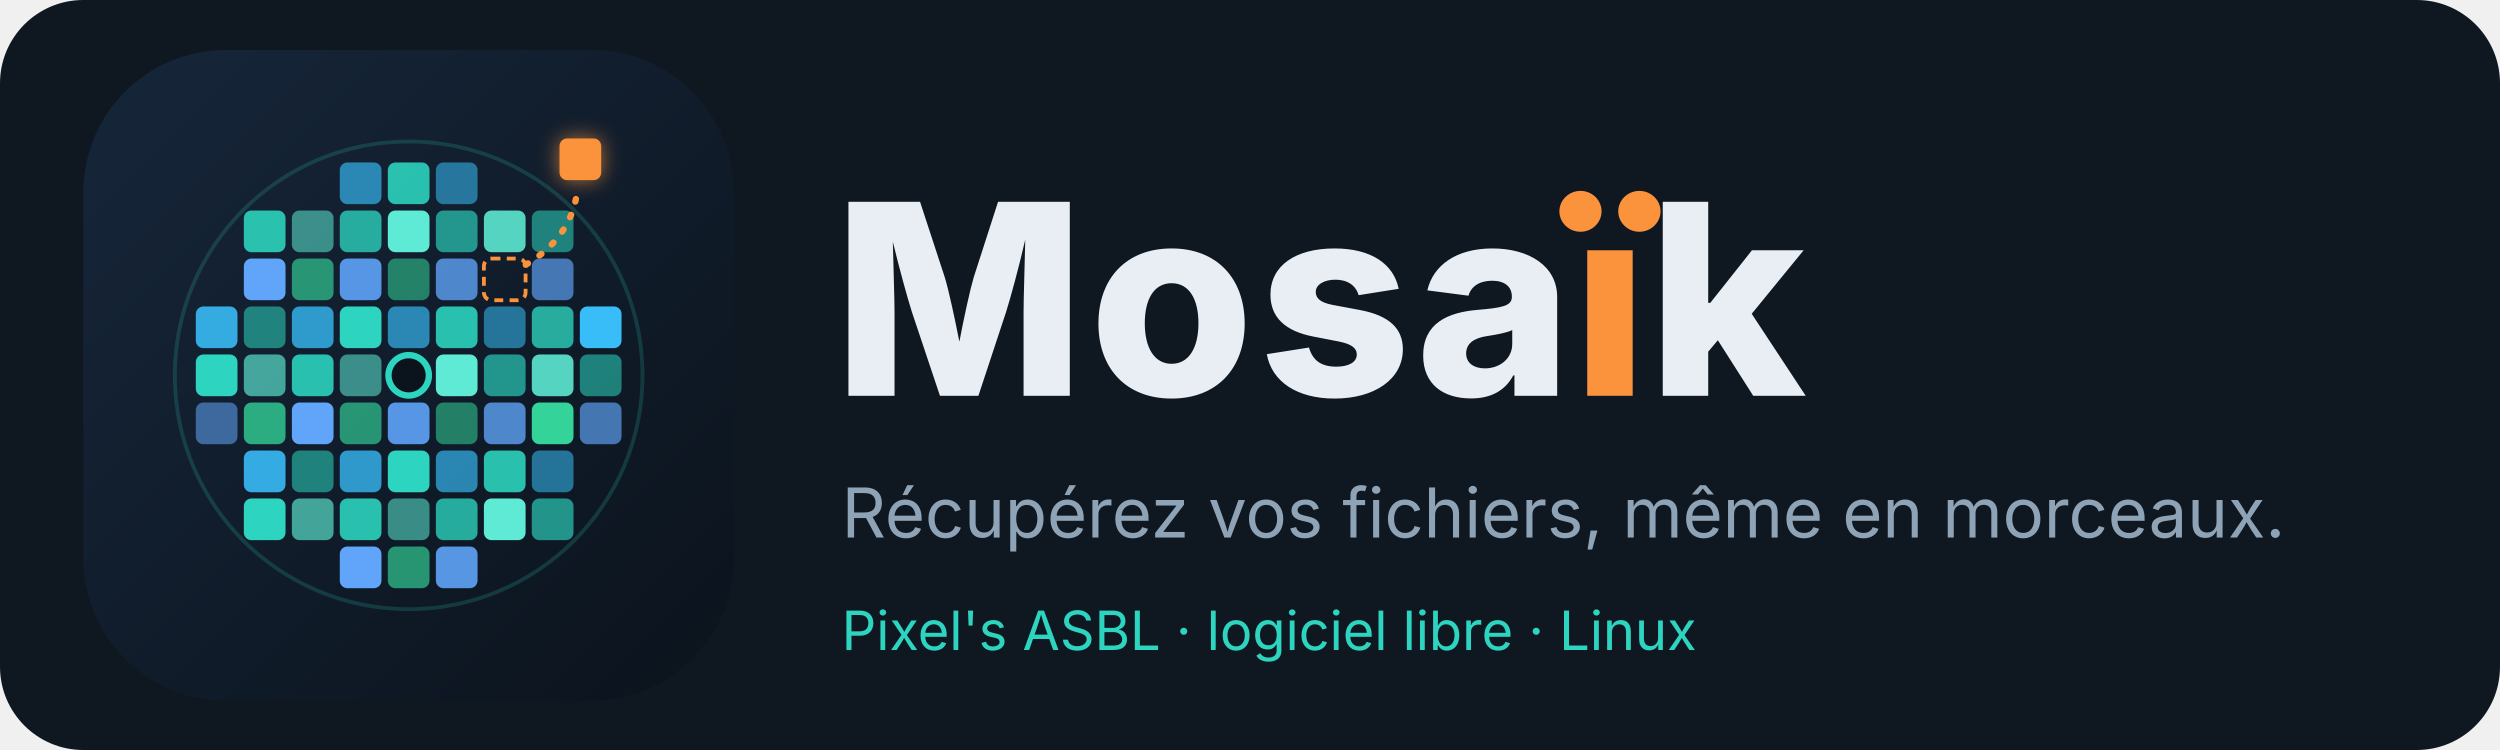
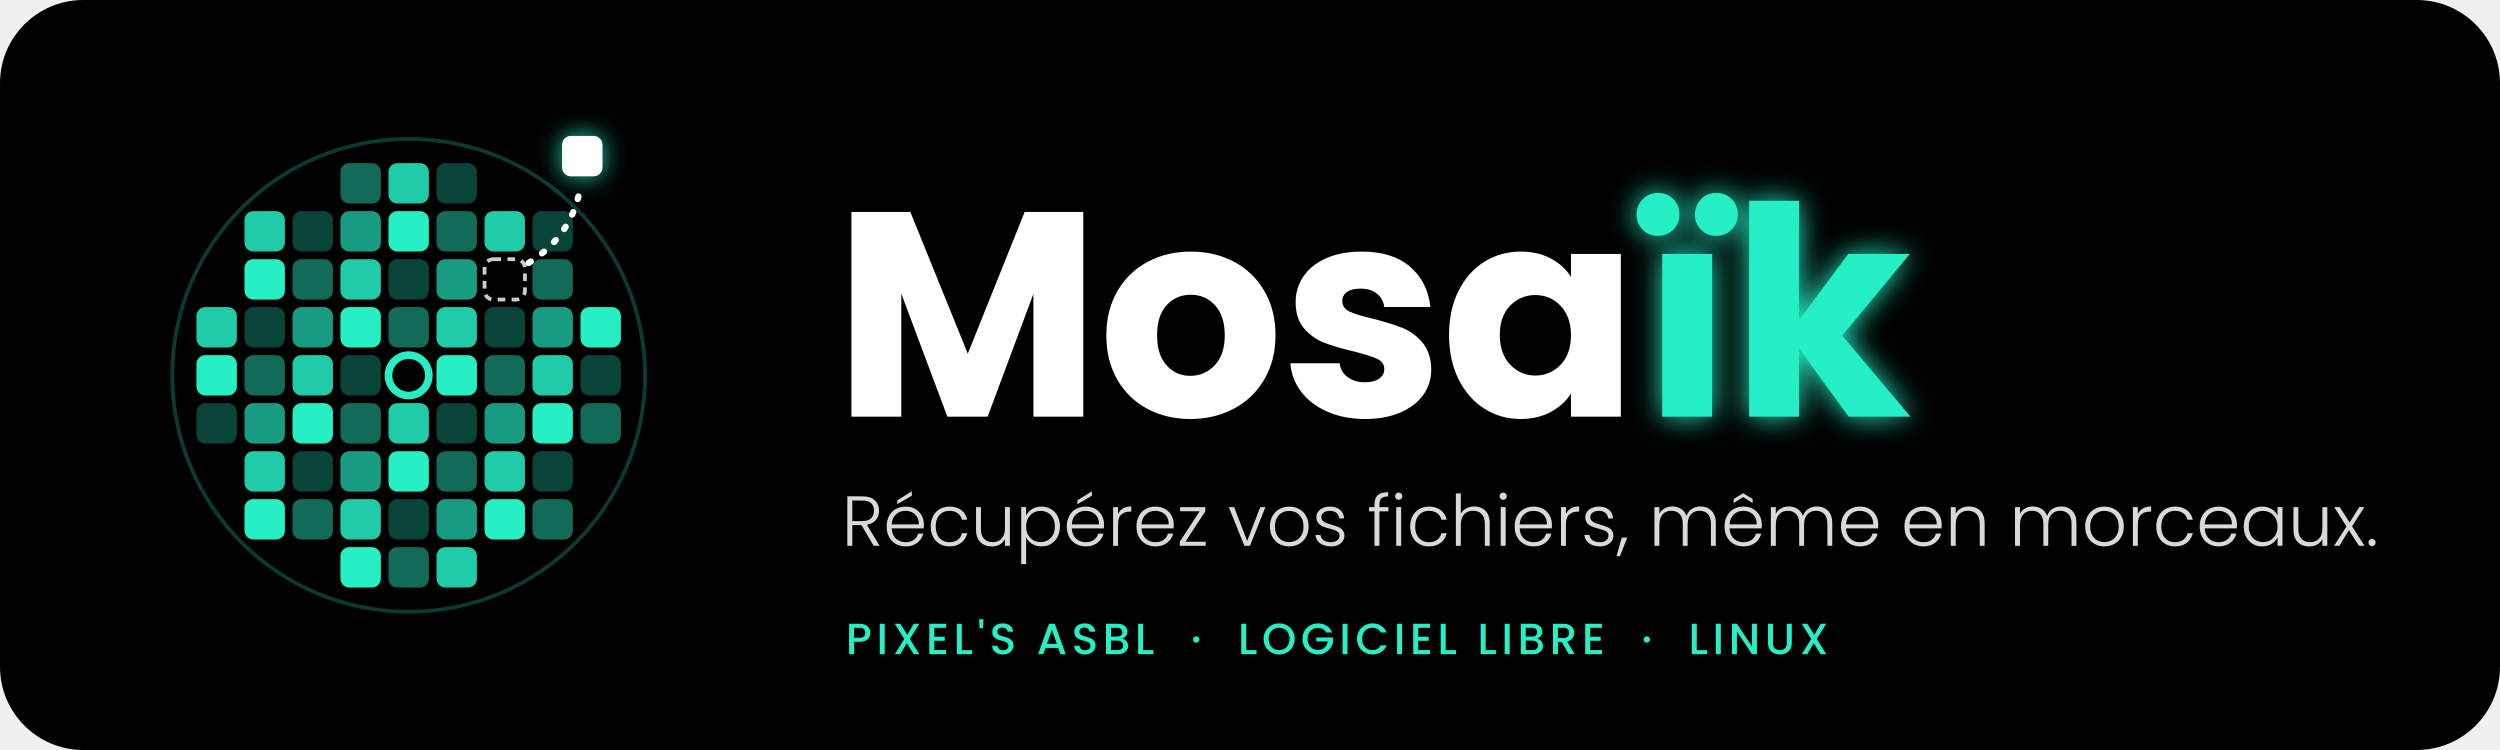
<svg xmlns="http://www.w3.org/2000/svg" viewBox="0 0 1200 360" width="1200" height="360">
-   <rect width="1200" height="360" rx="40" fill="#0f1720" />
+   <defs>
+     <filter id="glow" x="-60%" y="-60%" width="220%" height="220%">
+       <feGaussianBlur stdDeviation="9" />
+     </filter>
+     <filter id="neon" x="-20%" y="-40%" width="140%" height="180%">
+       <feGaussianBlur stdDeviation="7" result="b" />
+       <feMerge>
+         <feMergeNode in="b" />
+         <feMergeNode in="SourceGraphic" />
+       </feMerge>
+     </filter>
+   </defs>
+   <rect width="1200" height="360" rx="40" fill="#000000" />
  <g transform="translate(40,24) scale(0.61)">
-     <defs>
-       <linearGradient id="bg" x1="0" y1="0" x2="1" y2="1">
-         <stop offset="0" stop-color="#16263a" />
-         <stop offset="1" stop-color="#0b131c" />
-       </linearGradient>
-       <filter id="glow" x="-50%" y="-50%" width="200%" height="200%">
-         <feGaussianBlur stdDeviation="8" />
-       </filter>
-     </defs>
-     <rect width="512" height="512" rx="112" fill="url(#bg)" />
-     <circle cx="256" cy="256" r="184" fill="none" stroke="#2dd4bf" stroke-opacity=".18" stroke-width="3" />
-     <rect x="88.5" y="201.8" width="32.8" height="32.8" rx="6" fill="#38bdf8" fill-opacity="0.89" />
-     <rect x="88.5" y="239.6" width="32.8" height="32.8" rx="6" fill="#2dd4bf" fill-opacity="1.00" />
-     <rect x="88.5" y="277.4" width="32.8" height="32.8" rx="6" fill="#60a5fa" fill-opacity="0.55" />
-     <rect x="126.3" y="126.3" width="32.8" height="32.8" rx="6" fill="#2dd4bf" fill-opacity="0.89" />
-     <rect x="126.3" y="164.1" width="32.8" height="32.8" rx="6" fill="#60a5fa" fill-opacity="1.00" />
-     <rect x="126.3" y="201.8" width="32.8" height="32.8" rx="6" fill="#2dd4bf" fill-opacity="0.55" />
-     <rect x="126.3" y="239.6" width="32.8" height="32.8" rx="6" fill="#5eead4" fill-opacity="0.66" />
-     <rect x="126.3" y="277.4" width="32.8" height="32.8" rx="6" fill="#34d399" fill-opacity="0.78" />
-     <rect x="126.3" y="315.2" width="32.8" height="32.8" rx="6" fill="#38bdf8" fill-opacity="0.89" />
-     <rect x="126.3" y="352.9" width="32.8" height="32.8" rx="6" fill="#2dd4bf" fill-opacity="1.00" />
-     <rect x="164.1" y="126.3" width="32.8" height="32.8" rx="6" fill="#5eead4" fill-opacity="0.55" />
-     <rect x="164.1" y="164.1" width="32.8" height="32.8" rx="6" fill="#34d399" fill-opacity="0.66" />
-     <rect x="164.1" y="201.8" width="32.8" height="32.8" rx="6" fill="#38bdf8" fill-opacity="0.78" />
-     <rect x="164.1" y="239.6" width="32.8" height="32.8" rx="6" fill="#2dd4bf" fill-opacity="0.89" />
-     <rect x="164.1" y="277.4" width="32.8" height="32.8" rx="6" fill="#60a5fa" fill-opacity="1.00" />
-     <rect x="164.1" y="315.2" width="32.8" height="32.8" rx="6" fill="#2dd4bf" fill-opacity="0.55" />
-     <rect x="164.1" y="352.9" width="32.8" height="32.8" rx="6" fill="#5eead4" fill-opacity="0.66" />
-     <rect x="201.8" y="88.5" width="32.8" height="32.8" rx="6" fill="#38bdf8" fill-opacity="0.66" />
-     <rect x="201.8" y="126.3" width="32.8" height="32.8" rx="6" fill="#2dd4bf" fill-opacity="0.78" />
-     <rect x="201.8" y="164.1" width="32.8" height="32.8" rx="6" fill="#60a5fa" fill-opacity="0.89" />
-     <rect x="201.8" y="201.8" width="32.8" height="32.8" rx="6" fill="#2dd4bf" fill-opacity="1.00" />
-     <rect x="201.8" y="239.6" width="32.8" height="32.8" rx="6" fill="#5eead4" fill-opacity="0.55" />
-     <rect x="201.8" y="277.4" width="32.8" height="32.8" rx="6" fill="#34d399" fill-opacity="0.66" />
-     <rect x="201.8" y="315.2" width="32.8" height="32.8" rx="6" fill="#38bdf8" fill-opacity="0.78" />
-     <rect x="201.8" y="352.9" width="32.8" height="32.8" rx="6" fill="#2dd4bf" fill-opacity="0.89" />
-     <rect x="201.8" y="390.7" width="32.8" height="32.8" rx="6" fill="#60a5fa" fill-opacity="1.00" />
-     <rect x="239.6" y="88.5" width="32.8" height="32.8" rx="6" fill="#2dd4bf" fill-opacity="0.89" />
-     <rect x="239.6" y="126.3" width="32.8" height="32.8" rx="6" fill="#5eead4" fill-opacity="1.00" />
-     <rect x="239.6" y="164.1" width="32.8" height="32.8" rx="6" fill="#34d399" fill-opacity="0.55" />
-     <rect x="239.6" y="201.8" width="32.8" height="32.8" rx="6" fill="#38bdf8" fill-opacity="0.66" />
-     <rect x="239.6" y="277.4" width="32.8" height="32.8" rx="6" fill="#60a5fa" fill-opacity="0.89" />
-     <rect x="239.6" y="315.2" width="32.8" height="32.8" rx="6" fill="#2dd4bf" fill-opacity="1.00" />
-     <rect x="239.6" y="352.9" width="32.8" height="32.8" rx="6" fill="#5eead4" fill-opacity="0.55" />
-     <rect x="239.6" y="390.7" width="32.8" height="32.8" rx="6" fill="#34d399" fill-opacity="0.66" />
-     <rect x="277.4" y="88.5" width="32.8" height="32.8" rx="6" fill="#38bdf8" fill-opacity="0.55" />
-     <rect x="277.4" y="126.3" width="32.8" height="32.8" rx="6" fill="#2dd4bf" fill-opacity="0.66" />
-     <rect x="277.4" y="164.1" width="32.8" height="32.8" rx="6" fill="#60a5fa" fill-opacity="0.78" />
-     <rect x="277.4" y="201.8" width="32.8" height="32.8" rx="6" fill="#2dd4bf" fill-opacity="0.89" />
-     <rect x="277.4" y="239.6" width="32.8" height="32.8" rx="6" fill="#5eead4" fill-opacity="1.00" />
-     <rect x="277.4" y="277.4" width="32.8" height="32.8" rx="6" fill="#34d399" fill-opacity="0.55" />
-     <rect x="277.4" y="315.2" width="32.8" height="32.8" rx="6" fill="#38bdf8" fill-opacity="0.66" />
-     <rect x="277.4" y="352.9" width="32.8" height="32.8" rx="6" fill="#2dd4bf" fill-opacity="0.78" />
-     <rect x="277.4" y="390.7" width="32.8" height="32.8" rx="6" fill="#60a5fa" fill-opacity="0.89" />
-     <rect x="315.2" y="126.3" width="32.8" height="32.8" rx="6" fill="#5eead4" fill-opacity="0.89" />
-     <rect x="315.2" y="164.1" width="32.8" height="32.8" rx="6" fill="none" stroke="#fb923c" stroke-width="3" stroke-dasharray="7 5" />
-     <rect x="315.2" y="201.8" width="32.8" height="32.8" rx="6" fill="#38bdf8" fill-opacity="0.55" />
-     <rect x="315.2" y="239.6" width="32.8" height="32.8" rx="6" fill="#2dd4bf" fill-opacity="0.66" />
-     <rect x="315.2" y="277.4" width="32.8" height="32.8" rx="6" fill="#60a5fa" fill-opacity="0.78" />
-     <rect x="315.2" y="315.2" width="32.8" height="32.8" rx="6" fill="#2dd4bf" fill-opacity="0.89" />
-     <rect x="315.2" y="352.9" width="32.8" height="32.8" rx="6" fill="#5eead4" fill-opacity="1.00" />
-     <rect x="352.9" y="126.3" width="32.8" height="32.8" rx="6" fill="#2dd4bf" fill-opacity="0.55" />
-     <rect x="352.9" y="164.1" width="32.8" height="32.8" rx="6" fill="#60a5fa" fill-opacity="0.66" />
-     <rect x="352.9" y="201.8" width="32.8" height="32.8" rx="6" fill="#2dd4bf" fill-opacity="0.78" />
-     <rect x="352.9" y="239.6" width="32.8" height="32.8" rx="6" fill="#5eead4" fill-opacity="0.89" />
-     <rect x="352.9" y="277.4" width="32.8" height="32.8" rx="6" fill="#34d399" fill-opacity="1.00" />
-     <rect x="352.9" y="315.2" width="32.8" height="32.8" rx="6" fill="#38bdf8" fill-opacity="0.55" />
-     <rect x="352.9" y="352.9" width="32.8" height="32.8" rx="6" fill="#2dd4bf" fill-opacity="0.66" />
-     <rect x="390.7" y="201.8" width="32.8" height="32.8" rx="6" fill="#38bdf8" fill-opacity="1.00" />
-     <rect x="390.7" y="239.6" width="32.8" height="32.8" rx="6" fill="#2dd4bf" fill-opacity="0.55" />
-     <rect x="390.7" y="277.4" width="32.8" height="32.8" rx="6" fill="#60a5fa" fill-opacity="0.66" />
-     <circle cx="256" cy="256" r="15.9" fill="#0b131c" stroke="#2dd4bf" stroke-width="5" />
-     <path d="M387.6 117.3 Q 380.4 151.6 343.6 171.6" fill="none" stroke="#fb923c" stroke-width="5" stroke-linecap="round" stroke-dasharray="2 11" />
-     <rect x="374.7" y="69.6" width="32.8" height="32.8" rx="6" fill="#fb923c" filter="url(#glow)" opacity=".7" />
-     <rect x="374.7" y="69.6" width="32.8" height="32.8" rx="6" fill="#fb923c" />
+     <circle cx="256" cy="256" r="186" fill="none" stroke="#26EFC5" stroke-opacity=".25" stroke-width="3" />
+     <rect x="89.0" y="202.3" width="31.8" height="31.8" rx="7" fill="#26EFC5" fill-opacity="0.85" />
+     <rect x="89.0" y="240.1" width="31.8" height="31.8" rx="7" fill="#26EFC5" fill-opacity="1.0" />
+     <rect x="89.0" y="277.9" width="31.8" height="31.8" rx="7" fill="#26EFC5" fill-opacity="0.28" />
+     <rect x="126.8" y="126.8" width="31.8" height="31.8" rx="7" fill="#26EFC5" fill-opacity="0.85" />
+     <rect x="126.8" y="164.6" width="31.8" height="31.8" rx="7" fill="#26EFC5" fill-opacity="1.0" />
+     <rect x="126.8" y="202.3" width="31.8" height="31.8" rx="7" fill="#26EFC5" fill-opacity="0.28" />
+     <rect x="126.8" y="240.1" width="31.8" height="31.8" rx="7" fill="#26EFC5" fill-opacity="0.45" />
+     <rect x="126.8" y="277.9" width="31.8" height="31.8" rx="7" fill="#26EFC5" fill-opacity="0.65" />
+     <rect x="126.8" y="315.7" width="31.8" height="31.8" rx="7" fill="#26EFC5" fill-opacity="0.85" />
+     <rect x="126.8" y="353.4" width="31.8" height="31.8" rx="7" fill="#26EFC5" fill-opacity="1.0" />
+     <rect x="164.6" y="126.8" width="31.8" height="31.8" rx="7" fill="#26EFC5" fill-opacity="0.28" />
+     <rect x="164.6" y="164.6" width="31.8" height="31.8" rx="7" fill="#26EFC5" fill-opacity="0.45" />
+     <rect x="164.6" y="202.3" width="31.8" height="31.8" rx="7" fill="#26EFC5" fill-opacity="0.65" />
+     <rect x="164.6" y="240.1" width="31.8" height="31.8" rx="7" fill="#26EFC5" fill-opacity="0.85" />
+     <rect x="164.6" y="277.9" width="31.8" height="31.8" rx="7" fill="#26EFC5" fill-opacity="1.0" />
+     <rect x="164.6" y="315.7" width="31.8" height="31.8" rx="7" fill="#26EFC5" fill-opacity="0.28" />
+     <rect x="164.6" y="353.4" width="31.8" height="31.8" rx="7" fill="#26EFC5" fill-opacity="0.45" />
+     <rect x="202.3" y="89.0" width="31.8" height="31.8" rx="7" fill="#26EFC5" fill-opacity="0.45" />
+     <rect x="202.3" y="126.8" width="31.8" height="31.8" rx="7" fill="#26EFC5" fill-opacity="0.65" />
+     <rect x="202.3" y="164.6" width="31.8" height="31.8" rx="7" fill="#26EFC5" fill-opacity="0.85" />
+     <rect x="202.3" y="202.3" width="31.8" height="31.8" rx="7" fill="#26EFC5" fill-opacity="1.0" />
+     <rect x="202.3" y="240.1" width="31.8" height="31.8" rx="7" fill="#26EFC5" fill-opacity="0.28" />
+     <rect x="202.3" y="277.9" width="31.8" height="31.8" rx="7" fill="#26EFC5" fill-opacity="0.45" />
+     <rect x="202.3" y="315.7" width="31.8" height="31.8" rx="7" fill="#26EFC5" fill-opacity="0.65" />
+     <rect x="202.3" y="353.4" width="31.8" height="31.8" rx="7" fill="#26EFC5" fill-opacity="0.85" />
+     <rect x="202.3" y="391.2" width="31.8" height="31.8" rx="7" fill="#26EFC5" fill-opacity="1.0" />
+     <rect x="240.1" y="89.0" width="31.8" height="31.8" rx="7" fill="#26EFC5" fill-opacity="0.85" />
+     <rect x="240.1" y="126.8" width="31.8" height="31.8" rx="7" fill="#26EFC5" fill-opacity="1.0" />
+     <rect x="240.1" y="164.6" width="31.8" height="31.8" rx="7" fill="#26EFC5" fill-opacity="0.28" />
+     <rect x="240.1" y="202.3" width="31.8" height="31.8" rx="7" fill="#26EFC5" fill-opacity="0.45" />
+     <rect x="240.1" y="277.9" width="31.8" height="31.8" rx="7" fill="#26EFC5" fill-opacity="0.85" />
+     <rect x="240.1" y="315.7" width="31.8" height="31.8" rx="7" fill="#26EFC5" fill-opacity="1.0" />
+     <rect x="240.1" y="353.4" width="31.8" height="31.8" rx="7" fill="#26EFC5" fill-opacity="0.28" />
+     <rect x="240.1" y="391.2" width="31.8" height="31.8" rx="7" fill="#26EFC5" fill-opacity="0.45" />
+     <rect x="277.9" y="89.0" width="31.8" height="31.8" rx="7" fill="#26EFC5" fill-opacity="0.28" />
+     <rect x="277.9" y="126.8" width="31.8" height="31.8" rx="7" fill="#26EFC5" fill-opacity="0.45" />
+     <rect x="277.9" y="164.6" width="31.8" height="31.8" rx="7" fill="#26EFC5" fill-opacity="0.65" />
+     <rect x="277.9" y="202.3" width="31.8" height="31.8" rx="7" fill="#26EFC5" fill-opacity="0.85" />
+     <rect x="277.9" y="240.1" width="31.8" height="31.8" rx="7" fill="#26EFC5" fill-opacity="1.0" />
+     <rect x="277.9" y="277.9" width="31.8" height="31.8" rx="7" fill="#26EFC5" fill-opacity="0.28" />
+     <rect x="277.9" y="315.7" width="31.8" height="31.8" rx="7" fill="#26EFC5" fill-opacity="0.45" />
+     <rect x="277.9" y="353.4" width="31.8" height="31.8" rx="7" fill="#26EFC5" fill-opacity="0.65" />
+     <rect x="277.9" y="391.2" width="31.8" height="31.8" rx="7" fill="#26EFC5" fill-opacity="0.85" />
+     <rect x="315.7" y="126.8" width="31.8" height="31.8" rx="7" fill="#26EFC5" fill-opacity="0.85" />
+     <rect x="315.7" y="164.6" width="31.8" height="31.8" rx="7" fill="none" stroke="#FFFFFF" stroke-width="3" stroke-dasharray="6 5" stroke-opacity=".8" />
+     <rect x="315.7" y="202.3" width="31.8" height="31.8" rx="7" fill="#26EFC5" fill-opacity="0.28" />
+     <rect x="315.7" y="240.1" width="31.8" height="31.8" rx="7" fill="#26EFC5" fill-opacity="0.45" />
+     <rect x="315.7" y="277.9" width="31.8" height="31.8" rx="7" fill="#26EFC5" fill-opacity="0.65" />
+     <rect x="315.7" y="315.7" width="31.8" height="31.8" rx="7" fill="#26EFC5" fill-opacity="0.85" />
+     <rect x="315.7" y="353.4" width="31.8" height="31.8" rx="7" fill="#26EFC5" fill-opacity="1.0" />
+     <rect x="353.4" y="126.8" width="31.8" height="31.8" rx="7" fill="#26EFC5" fill-opacity="0.28" />
+     <rect x="353.4" y="164.6" width="31.8" height="31.8" rx="7" fill="#26EFC5" fill-opacity="0.45" />
+     <rect x="353.4" y="202.3" width="31.8" height="31.8" rx="7" fill="#26EFC5" fill-opacity="0.65" />
+     <rect x="353.4" y="240.1" width="31.8" height="31.8" rx="7" fill="#26EFC5" fill-opacity="0.85" />
+     <rect x="353.4" y="277.9" width="31.8" height="31.8" rx="7" fill="#26EFC5" fill-opacity="1.0" />
+     <rect x="353.4" y="315.7" width="31.8" height="31.8" rx="7" fill="#26EFC5" fill-opacity="0.28" />
+     <rect x="353.4" y="353.4" width="31.8" height="31.8" rx="7" fill="#26EFC5" fill-opacity="0.45" />
+     <rect x="391.2" y="202.3" width="31.8" height="31.8" rx="7" fill="#26EFC5" fill-opacity="1.0" />
+     <rect x="391.2" y="240.1" width="31.8" height="31.8" rx="7" fill="#26EFC5" fill-opacity="0.28" />
+     <rect x="391.2" y="277.9" width="31.8" height="31.8" rx="7" fill="#26EFC5" fill-opacity="0.45" />
+     <circle cx="256" cy="256" r="15.9" fill="#000000" stroke="#26EFC5" stroke-width="6" />
+     <path d="M389.6 115.3 Q 380.4 151.6 343.6 171.6" fill="none" stroke="#FFFFFF" stroke-width="5" stroke-linecap="round" stroke-dasharray="2 11" />
+     <rect x="376.7" y="67.6" width="31.8" height="31.8" rx="7" fill="#26EFC5" filter="url(#glow)" opacity=".9" />
+     <rect x="376.7" y="67.6" width="31.8" height="31.8" rx="7" fill="#FFFFFF" />
  </g>
-   <text x="400" y="190" font-family="Inter,Ubuntu,'Noto Sans',DejaVu Sans,sans-serif" font-size="128" font-weight="800" fill="#e8eef4" letter-spacing="2">Mosa<tspan fill="#fb923c">ï</tspan>k</text>
-   <text x="404" y="258" font-family="Inter,Ubuntu,'Noto Sans',DejaVu Sans,sans-serif" font-size="33" fill="#8fa3b6">Récupérez vos fichiers, même en morceaux.</text>
-   <text x="404" y="312" font-family="Inter,Ubuntu,'Noto Sans',DejaVu Sans,sans-serif" font-size="26" fill="#2dd4bf">Pixel's ASBL · logiciel libre · Linux</text>
+   <path d="M519.98 101.72V200.0H496.04V141.06L474.06 200.0H454.74L432.62 140.92V200.0H408.68V101.72H436.96L464.54 169.76L491.84 101.72ZM531.04 160.94Q531.04 148.9 536.36 139.73Q541.68 130.56 550.92 125.66Q560.16 120.76 571.64 120.76Q583.12 120.76 592.36 125.66Q601.6 130.56 606.92 139.73Q612.24 148.9 612.24 160.94Q612.24 172.98 606.85 182.15Q601.46 191.32 592.15 196.22Q582.84 201.12 571.36 201.12Q559.88 201.12 550.71 196.22Q541.54 191.32 536.29 182.22Q531.04 173.12 531.04 160.94ZM587.88 160.94Q587.88 151.56 583.19 146.52Q578.5 141.48 571.64 141.48Q564.64 141.48 560.02 146.45Q555.4 151.42 555.4 160.94Q555.4 170.32 559.95 175.36Q564.5 180.4 571.36 180.4Q578.22 180.4 583.05 175.36Q587.88 170.32 587.88 160.94ZM619.38 174.38H643.04Q643.46 178.44 646.82 180.96Q650.18 183.48 655.08 183.48Q659.56 183.48 662.01 181.73Q664.46 179.98 664.46 177.18Q664.46 173.82 660.96 172.21Q657.46 170.6 649.62 168.64Q641.22 166.68 635.62 164.51Q630.02 162.34 625.96 157.65Q621.9 152.96 621.9 144.98Q621.9 138.26 625.61 132.73Q629.32 127.2 636.53 123.98Q643.74 120.76 653.68 120.76Q668.38 120.76 676.85 128.04Q685.32 135.32 686.58 147.36H664.46Q663.9 143.3 660.89 140.92Q657.88 138.54 652.98 138.54Q648.78 138.54 646.54 140.15Q644.3 141.76 644.3 144.56Q644.3 147.92 647.87 149.6Q651.44 151.28 659.0 152.96Q667.68 155.2 673.14 157.37Q678.6 159.54 682.73 164.37Q686.86 169.2 687.0 177.32Q687.0 184.18 683.15 189.57Q679.3 194.96 672.09 198.04Q664.88 201.12 655.36 201.12Q645.14 201.12 637.16 197.62Q629.18 194.12 624.56 188.03Q619.94 181.94 619.38 174.38ZM729.98 120.76Q738.24 120.76 744.47 124.12Q750.7 127.48 754.06 132.94V121.88H778.0V200.0H754.06V188.94Q750.56 194.4 744.33 197.76Q738.1 201.12 729.84 201.12Q720.32 201.12 712.48 196.15Q704.64 191.18 700.09 182.01Q695.54 172.84 695.54 160.8Q695.54 148.76 700.09 139.66Q704.64 130.56 712.48 125.66Q720.32 120.76 729.98 120.76ZM736.98 141.62Q729.84 141.62 724.87 146.73Q719.9 151.84 719.9 160.8Q719.9 169.76 724.87 175.01Q729.84 180.26 736.98 180.26Q744.12 180.26 749.09 175.08Q754.06 169.9 754.06 160.94Q754.06 151.98 749.09 146.8Q744.12 141.62 736.98 141.62Z" fill="#FFFFFF" />
+   <path d="M821.82 121.88V200.0H797.88V121.88ZM785.56 102.98Q785.56 98.64 788.5 95.63Q791.44 92.62 795.78 92.62Q800.26 92.62 803.2 95.56Q806.14 98.5 806.14 102.98Q806.14 107.32 803.13 110.26Q800.12 113.2 795.78 113.2Q791.44 113.2 788.5 110.26Q785.56 107.32 785.56 102.98ZM813.56 102.98Q813.56 98.64 816.5 95.63Q819.44 92.62 823.78 92.62Q828.26 92.62 831.2 95.56Q834.14 98.5 834.14 102.98Q834.14 107.32 831.13 110.26Q828.12 113.2 823.78 113.2Q819.44 113.2 816.5 110.26Q813.56 107.32 813.56 102.98ZM887.34 200.0 863.54 167.24V200.0H839.6V96.4H863.54V153.66L887.2 121.88H916.74L884.26 161.08L917.02 200.0Z" fill="#26EFC5" filter="url(#neon)" />
+   <path d="M419.368 262.0 413.486 252.072H409.1V262.0H406.72V238.234H413.86Q417.838 238.234 419.895 240.138Q421.952 242.042 421.952 245.136Q421.952 247.72 420.473 249.539Q418.994 251.358 416.104 251.902L422.224 262.0ZM409.1 250.134H413.894Q416.682 250.134 418.093 248.774Q419.504 247.414 419.504 245.136Q419.504 242.79 418.144 241.515Q416.784 240.24 413.86 240.24H409.1ZM443.406 253.636H428.004Q428.106 255.744 429.024 257.24Q429.942 258.736 431.438 259.501Q432.934 260.266 434.702 260.266Q437.014 260.266 438.595 259.144Q440.176 258.022 440.686 256.118H443.202Q442.522 258.838 440.295 260.555Q438.068 262.272 434.702 262.272Q432.084 262.272 430.01 261.099Q427.936 259.926 426.763 257.767Q425.59 255.608 425.59 252.718Q425.59 249.828 426.746 247.652Q427.902 245.476 429.976 244.32Q432.05 243.164 434.702 243.164Q437.354 243.164 439.343 244.32Q441.332 245.476 442.403 247.431Q443.474 249.386 443.474 251.766Q443.474 252.99 443.406 253.636ZM434.6 245.204Q431.948 245.204 430.078 246.904Q428.208 248.604 428.004 251.698H441.06Q441.094 249.624 440.227 248.162Q439.36 246.7 437.864 245.952Q436.368 245.204 434.6 245.204ZM437.66 237.962 430.69 242.008V240.172L437.66 235.82ZM455.748 243.164Q459.182 243.164 461.409 244.864Q463.636 246.564 464.282 249.488H461.732Q461.256 247.482 459.675 246.343Q458.094 245.204 455.748 245.204Q453.878 245.204 452.382 246.054Q450.886 246.904 450.019 248.587Q449.152 250.27 449.152 252.718Q449.152 255.166 450.019 256.866Q450.886 258.566 452.382 259.416Q453.878 260.266 455.748 260.266Q458.094 260.266 459.675 259.127Q461.256 257.988 461.732 255.948H464.282Q463.636 258.804 461.392 260.538Q459.148 262.272 455.748 262.272Q453.13 262.272 451.09 261.099Q449.05 259.926 447.894 257.767Q446.738 255.608 446.738 252.718Q446.738 249.828 447.894 247.669Q449.05 245.51 451.09 244.337Q453.13 243.164 455.748 243.164ZM484.75 243.436V262.0H482.37V258.736Q481.554 260.47 479.854 261.388Q478.154 262.306 476.046 262.306Q472.714 262.306 470.606 260.249Q468.498 258.192 468.498 254.282V243.436H470.844V254.01Q470.844 257.036 472.357 258.634Q473.87 260.232 476.488 260.232Q479.174 260.232 480.772 258.532Q482.37 256.832 482.37 253.534V243.436ZM499.914 243.164Q502.43 243.164 504.453 244.337Q506.476 245.51 507.615 247.669Q508.754 249.828 508.754 252.684Q508.754 255.54 507.615 257.716Q506.476 259.892 504.453 261.082Q502.43 262.272 499.914 262.272Q497.296 262.272 495.358 261.031Q493.42 259.79 492.536 257.92V270.772H490.19V243.436H492.536V247.516Q493.42 245.646 495.341 244.405Q497.262 243.164 499.914 243.164ZM499.438 245.238Q497.534 245.238 495.953 246.156Q494.372 247.074 493.454 248.774Q492.536 250.474 492.536 252.718Q492.536 254.962 493.454 256.662Q494.372 258.362 495.953 259.28Q497.534 260.198 499.438 260.198Q501.41 260.198 502.974 259.297Q504.538 258.396 505.439 256.679Q506.34 254.962 506.34 252.684Q506.34 250.372 505.439 248.689Q504.538 247.006 502.974 246.122Q501.41 245.238 499.438 245.238ZM529.868 253.636H514.466Q514.568 255.744 515.486 257.24Q516.404 258.736 517.9 259.501Q519.396 260.266 521.164 260.266Q523.476 260.266 525.057 259.144Q526.638 258.022 527.148 256.118H529.664Q528.984 258.838 526.757 260.555Q524.53 262.272 521.164 262.272Q518.546 262.272 516.472 261.099Q514.398 259.926 513.225 257.767Q512.052 255.608 512.052 252.718Q512.052 249.828 513.208 247.652Q514.364 245.476 516.438 244.32Q518.512 243.164 521.164 243.164Q523.816 243.164 525.805 244.32Q527.794 245.476 528.865 247.431Q529.936 249.386 529.936 251.766Q529.936 252.99 529.868 253.636ZM521.062 245.204Q518.41 245.204 516.54 246.904Q514.67 248.604 514.466 251.698H527.522Q527.556 249.624 526.689 248.162Q525.822 246.7 524.326 245.952Q522.83 245.204 521.062 245.204ZM524.122 237.962 517.152 242.008V240.172L524.122 235.82ZM543.026 243.096V245.578H542.38Q539.796 245.578 538.232 246.972Q536.668 248.366 536.668 251.63V262.0H534.288V243.436H536.668V246.734Q537.45 245.0 539.065 244.048Q540.68 243.096 543.026 243.096ZM563.324 253.636H547.922Q548.024 255.744 548.942 257.24Q549.86 258.736 551.356 259.501Q552.852 260.266 554.62 260.266Q556.932 260.266 558.513 259.144Q560.094 258.022 560.604 256.118H563.12Q562.44 258.838 560.213 260.555Q557.986 262.272 554.62 262.272Q552.002 262.272 549.928 261.099Q547.854 259.926 546.681 257.767Q545.508 255.608 545.508 252.718Q545.508 249.828 546.664 247.652Q547.82 245.476 549.894 244.32Q551.968 243.164 554.62 243.164Q557.272 243.164 559.261 244.32Q561.25 245.476 562.321 247.431Q563.392 249.386 563.392 251.766Q563.392 252.99 563.324 253.636ZM554.518 245.204Q551.866 245.204 549.996 246.904Q548.126 248.604 547.922 251.698H560.978Q561.012 249.624 560.145 248.162Q559.278 246.7 557.782 245.952Q556.286 245.204 554.518 245.204ZM569.002 260.028H578.726V262.0H566.282V260.028L575.836 245.408H566.452V243.436H578.556V245.408ZM598.65 259.688 604.906 243.436H607.422L599.976 262.0H597.29L589.844 243.436H592.394ZM609.564 252.718Q609.564 249.828 610.788 247.669Q612.012 245.51 614.12 244.337Q616.228 243.164 618.846 243.164Q621.464 243.164 623.589 244.337Q625.714 245.51 626.921 247.669Q628.128 249.828 628.128 252.718Q628.128 255.574 626.904 257.75Q625.68 259.926 623.538 261.099Q621.396 262.272 618.778 262.272Q616.16 262.272 614.069 261.099Q611.978 259.926 610.771 257.767Q609.564 255.608 609.564 252.718ZM625.68 252.718Q625.68 250.27 624.728 248.587Q623.776 246.904 622.212 246.071Q620.648 245.238 618.812 245.238Q616.976 245.238 615.412 246.071Q613.848 246.904 612.913 248.587Q611.978 250.27 611.978 252.718Q611.978 255.166 612.913 256.849Q613.848 258.532 615.395 259.365Q616.942 260.198 618.778 260.198Q620.614 260.198 622.178 259.365Q623.742 258.532 624.711 256.849Q625.68 255.166 625.68 252.718ZM631.392 256.764H633.84Q634.01 258.328 635.319 259.297Q636.628 260.266 638.838 260.266Q640.776 260.266 641.881 259.348Q642.986 258.43 642.986 257.07Q642.986 256.118 642.374 255.506Q641.762 254.894 640.827 254.537Q639.892 254.18 638.294 253.772Q636.22 253.228 634.928 252.684Q633.636 252.14 632.735 251.069Q631.834 249.998 631.834 248.196Q631.834 246.836 632.65 245.68Q633.466 244.524 634.962 243.844Q636.458 243.164 638.362 243.164Q641.354 243.164 643.19 244.677Q645.026 246.19 645.162 248.842H642.782Q642.68 247.21 641.507 246.207Q640.334 245.204 638.294 245.204Q636.492 245.204 635.37 246.054Q634.248 246.904 634.248 248.162Q634.248 249.25 634.911 249.947Q635.574 250.644 636.56 251.035Q637.546 251.426 639.212 251.902Q641.218 252.446 642.408 252.956Q643.598 253.466 644.448 254.452Q645.298 255.438 645.332 257.07Q645.332 258.566 644.516 259.739Q643.7 260.912 642.238 261.592Q640.776 262.272 638.872 262.272Q635.676 262.272 633.653 260.793Q631.63 259.314 631.392 256.764ZM666.446 245.442H662.128V262.0H659.748V245.442H657.164V243.436H659.748V242.144Q659.748 239.118 661.295 237.69Q662.842 236.262 666.31 236.262V238.302Q663.998 238.302 663.063 239.186Q662.128 240.07 662.128 242.144V243.436H666.446ZM669.642 238.166Q669.642 237.418 670.152 236.925Q670.662 236.432 671.376 236.432Q672.09 236.432 672.6 236.925Q673.11 237.418 673.11 238.166Q673.11 238.914 672.6 239.424Q672.09 239.934 671.376 239.934Q670.662 239.934 670.152 239.424Q669.642 238.914 669.642 238.166ZM672.566 243.436V262.0H670.186V243.436ZM685.894 243.164Q689.328 243.164 691.555 244.864Q693.782 246.564 694.428 249.488H691.878Q691.402 247.482 689.821 246.343Q688.24 245.204 685.894 245.204Q684.024 245.204 682.528 246.054Q681.032 246.904 680.165 248.587Q679.298 250.27 679.298 252.718Q679.298 255.166 680.165 256.866Q681.032 258.566 682.528 259.416Q684.024 260.266 685.894 260.266Q688.24 260.266 689.821 259.127Q691.402 257.988 691.878 255.948H694.428Q693.782 258.804 691.538 260.538Q689.294 262.272 685.894 262.272Q683.276 262.272 681.236 261.099Q679.196 259.926 678.04 257.767Q676.884 255.608 676.884 252.718Q676.884 249.828 678.04 247.669Q679.196 245.51 681.236 244.337Q683.276 243.164 685.894 243.164ZM715.066 251.12V262.0H712.72V251.392Q712.72 248.366 711.207 246.768Q709.694 245.17 707.076 245.17Q704.39 245.17 702.792 246.87Q701.194 248.57 701.194 251.868V262.0H698.814V236.84H701.194V246.598Q702.078 244.932 703.795 244.014Q705.512 243.096 707.654 243.096Q709.762 243.096 711.445 243.98Q713.128 244.864 714.097 246.683Q715.066 248.502 715.066 251.12ZM719.792 238.166Q719.792 237.418 720.302 236.925Q720.812 236.432 721.526 236.432Q722.24 236.432 722.75 236.925Q723.26 237.418 723.26 238.166Q723.26 238.914 722.75 239.424Q722.24 239.934 721.526 239.934Q720.812 239.934 720.302 239.424Q719.792 238.914 719.792 238.166ZM722.716 243.436V262.0H720.336V243.436ZM744.85 253.636H729.448Q729.55 255.744 730.468 257.24Q731.386 258.736 732.882 259.501Q734.378 260.266 736.146 260.266Q738.458 260.266 740.039 259.144Q741.62 258.022 742.13 256.118H744.646Q743.966 258.838 741.739 260.555Q739.512 262.272 736.146 262.272Q733.528 262.272 731.454 261.099Q729.38 259.926 728.207 257.767Q727.034 255.608 727.034 252.718Q727.034 249.828 728.19 247.652Q729.346 245.476 731.42 244.32Q733.494 243.164 736.146 243.164Q738.798 243.164 740.787 244.32Q742.776 245.476 743.847 247.431Q744.918 249.386 744.918 251.766Q744.918 252.99 744.85 253.636ZM736.044 245.204Q733.392 245.204 731.522 246.904Q729.652 248.604 729.448 251.698H742.504Q742.538 249.624 741.671 248.162Q740.804 246.7 739.308 245.952Q737.812 245.204 736.044 245.204ZM758.008 243.096V245.578H757.362Q754.778 245.578 753.214 246.972Q751.65 248.366 751.65 251.63V262.0H749.27V243.436H751.65V246.734Q752.432 245.0 754.047 244.048Q755.662 243.096 758.008 243.096ZM760.49 256.764H762.938Q763.108 258.328 764.417 259.297Q765.726 260.266 767.936 260.266Q769.874 260.266 770.979 259.348Q772.084 258.43 772.084 257.07Q772.084 256.118 771.472 255.506Q770.86 254.894 769.925 254.537Q768.99 254.18 767.392 253.772Q765.318 253.228 764.026 252.684Q762.734 252.14 761.833 251.069Q760.932 249.998 760.932 248.196Q760.932 246.836 761.748 245.68Q762.564 244.524 764.06 243.844Q765.556 243.164 767.46 243.164Q770.452 243.164 772.288 244.677Q774.124 246.19 774.26 248.842H771.88Q771.778 247.21 770.605 246.207Q769.432 245.204 767.392 245.204Q765.59 245.204 764.468 246.054Q763.346 246.904 763.346 248.162Q763.346 249.25 764.009 249.947Q764.672 250.644 765.658 251.035Q766.644 251.426 768.31 251.902Q770.316 252.446 771.506 252.956Q772.696 253.466 773.546 254.452Q774.396 255.438 774.43 257.07Q774.43 258.566 773.614 259.739Q772.798 260.912 771.336 261.592Q769.874 262.272 767.97 262.272Q764.774 262.272 762.751 260.793Q760.728 259.314 760.49 256.764ZM781.094 258.056 777.558 266.964H775.926L778.442 258.056ZM823.594 251.12V262.0H821.248V251.392Q821.248 248.366 819.786 246.768Q818.324 245.17 815.808 245.17Q813.19 245.17 811.626 246.904Q810.062 248.638 810.062 251.936V262.0H807.716V251.392Q807.716 248.366 806.254 246.768Q804.792 245.17 802.242 245.17Q799.624 245.17 798.06 246.904Q796.496 248.638 796.496 251.936V262.0H794.116V243.436H796.496V246.632Q797.38 244.898 799.012 243.997Q800.644 243.096 802.65 243.096Q805.064 243.096 806.883 244.252Q808.702 245.408 809.518 247.652Q810.266 245.442 812.085 244.269Q813.904 243.096 816.216 243.096Q819.48 243.096 821.537 245.153Q823.594 247.21 823.594 251.12ZM845.592 253.636H830.19Q830.292 255.744 831.21 257.24Q832.128 258.736 833.624 259.501Q835.12 260.266 836.888 260.266Q839.2 260.266 840.781 259.144Q842.362 258.022 842.872 256.118H845.388Q844.708 258.838 842.481 260.555Q840.254 262.272 836.888 262.272Q834.27 262.272 832.196 261.099Q830.122 259.926 828.949 257.767Q827.776 255.608 827.776 252.718Q827.776 249.828 828.932 247.652Q830.088 245.476 832.162 244.32Q834.236 243.164 836.888 243.164Q839.54 243.164 841.529 244.32Q843.518 245.476 844.589 247.431Q845.66 249.386 845.66 251.766Q845.66 252.99 845.592 253.636ZM836.786 245.204Q834.134 245.204 832.264 246.904Q830.394 248.604 830.19 251.698H843.246Q843.28 249.624 842.413 248.162Q841.546 246.7 840.05 245.952Q838.554 245.204 836.786 245.204ZM836.718 238.608 832.162 241.464V239.526L836.718 236.738L841.274 239.526V241.464ZM879.49 251.12V262.0H877.144V251.392Q877.144 248.366 875.682 246.768Q874.22 245.17 871.704 245.17Q869.086 245.17 867.522 246.904Q865.958 248.638 865.958 251.936V262.0H863.612V251.392Q863.612 248.366 862.15 246.768Q860.688 245.17 858.138 245.17Q855.52 245.17 853.956 246.904Q852.392 248.638 852.392 251.936V262.0H850.012V243.436H852.392V246.632Q853.276 244.898 854.908 243.997Q856.54 243.096 858.546 243.096Q860.96 243.096 862.779 244.252Q864.598 245.408 865.414 247.652Q866.162 245.442 867.981 244.269Q869.8 243.096 872.112 243.096Q875.376 243.096 877.433 245.153Q879.49 247.21 879.49 251.12ZM901.488 253.636H886.086Q886.188 255.744 887.106 257.24Q888.024 258.736 889.52 259.501Q891.016 260.266 892.784 260.266Q895.096 260.266 896.677 259.144Q898.258 258.022 898.768 256.118H901.284Q900.604 258.838 898.377 260.555Q896.15 262.272 892.784 262.272Q890.166 262.272 888.092 261.099Q886.018 259.926 884.845 257.767Q883.672 255.608 883.672 252.718Q883.672 249.828 884.828 247.652Q885.984 245.476 888.058 244.32Q890.132 243.164 892.784 243.164Q895.436 243.164 897.425 244.32Q899.414 245.476 900.485 247.431Q901.556 249.386 901.556 251.766Q901.556 252.99 901.488 253.636ZM892.682 245.204Q890.03 245.204 888.16 246.904Q886.29 248.604 886.086 251.698H899.142Q899.176 249.624 898.309 248.162Q897.442 246.7 895.946 245.952Q894.45 245.204 892.682 245.204ZM931.952 253.636H916.55Q916.652 255.744 917.57 257.24Q918.488 258.736 919.984 259.501Q921.48 260.266 923.248 260.266Q925.56 260.266 927.141 259.144Q928.722 258.022 929.232 256.118H931.748Q931.068 258.838 928.841 260.555Q926.614 262.272 923.248 262.272Q920.63 262.272 918.556 261.099Q916.482 259.926 915.309 257.767Q914.136 255.608 914.136 252.718Q914.136 249.828 915.292 247.652Q916.448 245.476 918.522 244.32Q920.596 243.164 923.248 243.164Q925.9 243.164 927.889 244.32Q929.878 245.476 930.949 247.431Q932.02 249.386 932.02 251.766Q932.02 252.99 931.952 253.636ZM923.146 245.204Q920.494 245.204 918.624 246.904Q916.754 248.604 916.55 251.698H929.606Q929.64 249.624 928.773 248.162Q927.906 246.7 926.41 245.952Q924.914 245.204 923.146 245.204ZM952.624 251.12V262.0H950.278V251.392Q950.278 248.366 948.765 246.768Q947.252 245.17 944.634 245.17Q941.948 245.17 940.35 246.87Q938.752 248.57 938.752 251.868V262.0H936.372V243.436H938.752V246.598Q939.636 244.898 941.302 243.997Q942.968 243.096 945.076 243.096Q948.408 243.096 950.516 245.153Q952.624 247.21 952.624 251.12ZM996.688 251.12V262.0H994.342V251.392Q994.342 248.366 992.88 246.768Q991.418 245.17 988.902 245.17Q986.284 245.17 984.72 246.904Q983.156 248.638 983.156 251.936V262.0H980.81V251.392Q980.81 248.366 979.348 246.768Q977.886 245.17 975.336 245.17Q972.718 245.17 971.154 246.904Q969.59 248.638 969.59 251.936V262.0H967.21V243.436H969.59V246.632Q970.474 244.898 972.106 243.997Q973.738 243.096 975.744 243.096Q978.158 243.096 979.977 244.252Q981.796 245.408 982.612 247.652Q983.36 245.442 985.179 244.269Q986.998 243.096 989.31 243.096Q992.574 243.096 994.631 245.153Q996.688 247.21 996.688 251.12ZM1000.87 252.718Q1000.87 249.828 1002.094 247.669Q1003.318 245.51 1005.426 244.337Q1007.534 243.164 1010.152 243.164Q1012.77 243.164 1014.895 244.337Q1017.02 245.51 1018.227 247.669Q1019.434 249.828 1019.434 252.718Q1019.434 255.574 1018.21 257.75Q1016.986 259.926 1014.844 261.099Q1012.702 262.272 1010.084 262.272Q1007.466 262.272 1005.375 261.099Q1003.284 259.926 1002.077 257.767Q1000.87 255.608 1000.87 252.718ZM1016.986 252.718Q1016.986 250.27 1016.034 248.587Q1015.082 246.904 1013.518 246.071Q1011.954 245.238 1010.118 245.238Q1008.282 245.238 1006.718 246.071Q1005.154 246.904 1004.219 248.587Q1003.284 250.27 1003.284 252.718Q1003.284 255.166 1004.219 256.849Q1005.154 258.532 1006.701 259.365Q1008.248 260.198 1010.084 260.198Q1011.92 260.198 1013.484 259.365Q1015.048 258.532 1016.017 256.849Q1016.986 255.166 1016.986 252.718ZM1032.524 243.096V245.578H1031.878Q1029.294 245.578 1027.73 246.972Q1026.166 248.366 1026.166 251.63V262.0H1023.786V243.436H1026.166V246.734Q1026.948 245.0 1028.563 244.048Q1030.178 243.096 1032.524 243.096ZM1044.016 243.164Q1047.45 243.164 1049.677 244.864Q1051.904 246.564 1052.55 249.488H1050.0Q1049.524 247.482 1047.943 246.343Q1046.362 245.204 1044.016 245.204Q1042.146 245.204 1040.65 246.054Q1039.154 246.904 1038.287 248.587Q1037.42 250.27 1037.42 252.718Q1037.42 255.166 1038.287 256.866Q1039.154 258.566 1040.65 259.416Q1042.146 260.266 1044.016 260.266Q1046.362 260.266 1047.943 259.127Q1049.524 257.988 1050.0 255.948H1052.55Q1051.904 258.804 1049.66 260.538Q1047.416 262.272 1044.016 262.272Q1041.398 262.272 1039.358 261.099Q1037.318 259.926 1036.162 257.767Q1035.006 255.608 1035.006 252.718Q1035.006 249.828 1036.162 247.669Q1037.318 245.51 1039.358 244.337Q1041.398 243.164 1044.016 243.164ZM1073.664 253.636H1058.262Q1058.364 255.744 1059.282 257.24Q1060.2 258.736 1061.696 259.501Q1063.192 260.266 1064.96 260.266Q1067.272 260.266 1068.853 259.144Q1070.434 258.022 1070.944 256.118H1073.46Q1072.78 258.838 1070.553 260.555Q1068.326 262.272 1064.96 262.272Q1062.342 262.272 1060.268 261.099Q1058.194 259.926 1057.021 257.767Q1055.848 255.608 1055.848 252.718Q1055.848 249.828 1057.004 247.652Q1058.16 245.476 1060.234 244.32Q1062.308 243.164 1064.96 243.164Q1067.612 243.164 1069.601 244.32Q1071.59 245.476 1072.661 247.431Q1073.732 249.386 1073.732 251.766Q1073.732 252.99 1073.664 253.636ZM1064.858 245.204Q1062.206 245.204 1060.336 246.904Q1058.466 248.604 1058.262 251.698H1071.318Q1071.352 249.624 1070.485 248.162Q1069.618 246.7 1068.122 245.952Q1066.626 245.204 1064.858 245.204ZM1085.87 243.164Q1088.522 243.164 1090.443 244.388Q1092.364 245.612 1093.214 247.516V243.436H1095.594V262.0H1093.214V257.886Q1092.33 259.79 1090.409 261.031Q1088.488 262.272 1085.836 262.272Q1083.32 262.272 1081.297 261.082Q1079.274 259.892 1078.135 257.716Q1076.996 255.54 1076.996 252.684Q1076.996 249.828 1078.135 247.669Q1079.274 245.51 1081.297 244.337Q1083.32 243.164 1085.87 243.164ZM1086.312 245.238Q1084.34 245.238 1082.776 246.122Q1081.212 247.006 1080.311 248.689Q1079.41 250.372 1079.41 252.684Q1079.41 254.962 1080.311 256.679Q1081.212 258.396 1082.776 259.297Q1084.34 260.198 1086.312 260.198Q1088.216 260.198 1089.797 259.28Q1091.378 258.362 1092.296 256.662Q1093.214 254.962 1093.214 252.718Q1093.214 250.474 1092.296 248.774Q1091.378 247.074 1089.797 246.156Q1088.216 245.238 1086.312 245.238ZM1117.116 243.436V262.0H1114.736V258.736Q1113.92 260.47 1112.22 261.388Q1110.52 262.306 1108.412 262.306Q1105.08 262.306 1102.972 260.249Q1100.864 258.192 1100.864 254.282V243.436H1103.21V254.01Q1103.21 257.036 1104.723 258.634Q1106.236 260.232 1108.854 260.232Q1111.54 260.232 1113.138 258.532Q1114.736 256.832 1114.736 253.534V243.436ZM1132.28 262.0 1127.486 254.52 1122.862 262.0H1120.346L1126.33 252.718L1120.414 243.436H1123.1L1127.826 250.814L1132.416 243.436H1134.898L1128.982 252.616L1134.966 262.0ZM1136.87 260.402Q1136.87 259.654 1137.363 259.161Q1137.856 258.668 1138.604 258.668Q1139.318 258.668 1139.811 259.161Q1140.304 259.654 1140.304 260.402Q1140.304 261.15 1139.811 261.66Q1139.318 262.17 1138.604 262.17Q1137.856 262.17 1137.363 261.66Q1136.87 261.15 1136.87 260.402Z" fill="#FFFFFF" fill-opacity=".85" />
+   <path d="M412.615 308.078H409.969V314.0H407.575V299.405H412.615Q414.295 299.405 415.461 299.982Q416.626 300.56 417.203 301.547Q417.781 302.534 417.781 303.752Q417.781 304.865 417.256 305.852Q416.731 306.839 415.576 307.458Q414.421 308.078 412.615 308.078ZM415.324 303.752Q415.324 301.358 412.615 301.358H409.969V306.125H412.615Q413.98 306.125 414.652 305.505Q415.324 304.886 415.324 303.752ZM424.664 299.405V314.0H422.27V299.405ZM436.713 306.713 441.249 314.0H438.561L435.264 308.708L432.177 314.0H429.51L434.046 306.713L429.489 299.405H432.177L435.495 304.739L438.603 299.405H441.27ZM448.468 301.337V305.621H453.508V307.574H448.468V312.047H454.138V314.0H446.074V299.384H454.138V301.337ZM461.672 312.068H466.607V314.0H459.278V299.405H461.672ZM472.104 297.263 471.852 301.568H470.214L469.941 297.263ZM476.257 309.968H478.819Q478.903 310.913 479.564 311.522Q480.226 312.131 481.423 312.131Q482.662 312.131 483.355 311.533Q484.048 310.934 484.048 309.989Q484.048 309.254 483.618 308.792Q483.187 308.33 482.547 308.078Q481.906 307.826 480.772 307.532Q479.344 307.154 478.452 306.765Q477.559 306.377 476.929 305.558Q476.299 304.739 476.299 303.374Q476.299 302.114 476.929 301.169Q477.559 300.224 478.693 299.72Q479.827 299.216 481.318 299.216Q483.439 299.216 484.793 300.276Q486.148 301.337 486.295 303.185H483.649Q483.586 302.387 482.893 301.82Q482.2 301.253 481.066 301.253Q480.037 301.253 479.386 301.778Q478.735 302.303 478.735 303.29Q478.735 303.962 479.144 304.392Q479.554 304.823 480.184 305.075Q480.814 305.327 481.906 305.621Q483.355 306.02 484.269 306.419Q485.182 306.818 485.822 307.647Q486.463 308.477 486.463 309.863Q486.463 310.976 485.864 311.963Q485.266 312.95 484.121 313.548Q482.977 314.147 481.423 314.147Q479.953 314.147 478.777 313.632Q477.601 313.118 476.929 312.173Q476.257 311.228 476.257 309.968ZM507.957 311.018H501.846L500.796 314.0H498.297L503.526 299.384H506.298L511.527 314.0H509.007ZM507.285 309.065 504.912 302.282 502.518 309.065ZM515.638 309.968H518.2Q518.284 310.913 518.946 311.522Q519.607 312.131 520.804 312.131Q522.043 312.131 522.736 311.533Q523.429 310.934 523.429 309.989Q523.429 309.254 522.998 308.792Q522.568 308.33 521.928 308.078Q521.287 307.826 520.153 307.532Q518.725 307.154 517.832 306.765Q516.94 306.377 516.31 305.558Q515.68 304.739 515.68 303.374Q515.68 302.114 516.31 301.169Q516.94 300.224 518.074 299.72Q519.208 299.216 520.699 299.216Q522.82 299.216 524.174 300.276Q525.529 301.337 525.676 303.185H523.03Q522.967 302.387 522.274 301.82Q521.581 301.253 520.447 301.253Q519.418 301.253 518.767 301.778Q518.116 302.303 518.116 303.29Q518.116 303.962 518.525 304.392Q518.935 304.823 519.565 305.075Q520.195 305.327 521.287 305.621Q522.736 306.02 523.649 306.419Q524.563 306.818 525.203 307.647Q525.844 308.477 525.844 309.863Q525.844 310.976 525.245 311.963Q524.647 312.95 523.502 313.548Q522.358 314.147 520.804 314.147Q519.334 314.147 518.158 313.632Q516.982 313.118 516.31 312.173Q515.638 311.228 515.638 309.968ZM541.505 310.073Q541.505 311.186 540.928 312.078Q540.35 312.971 539.258 313.486Q538.166 314.0 536.717 314.0H530.879V299.405H536.444Q537.935 299.405 539.006 299.909Q540.077 300.413 540.623 301.264Q541.169 302.114 541.169 303.164Q541.169 304.424 540.497 305.264Q539.825 306.104 538.691 306.503Q539.867 306.713 540.686 307.742Q541.505 308.771 541.505 310.073ZM533.273 305.537H536.234Q537.41 305.537 538.072 305.001Q538.733 304.466 538.733 303.458Q538.733 302.471 538.072 301.914Q537.41 301.358 536.234 301.358H533.273ZM539.111 309.821Q539.111 308.75 538.376 308.12Q537.641 307.49 536.423 307.49H533.273V312.047H536.507Q537.725 312.047 538.418 311.459Q539.111 310.871 539.111 309.821ZM548.703 312.068H553.638V314.0H546.309V299.405H548.703ZM572.67 306.965Q572.67 306.314 573.111 305.873Q573.552 305.432 574.203 305.432Q574.833 305.432 575.274 305.873Q575.715 306.314 575.715 306.965Q575.715 307.616 575.274 308.057Q574.833 308.498 574.203 308.498Q573.552 308.498 573.111 308.057Q572.67 307.616 572.67 306.965ZM598.191 312.068H603.126V314.0H595.797V299.405H598.191ZM606.523 306.671Q606.523 304.529 607.521 302.828Q608.518 301.127 610.23 300.172Q611.941 299.216 613.978 299.216Q616.036 299.216 617.747 300.172Q619.459 301.127 620.446 302.828Q621.433 304.529 621.433 306.671Q621.433 308.813 620.446 310.524Q619.459 312.236 617.747 313.192Q616.036 314.147 613.978 314.147Q611.941 314.147 610.23 313.192Q608.518 312.236 607.521 310.524Q606.523 308.813 606.523 306.671ZM618.976 306.671Q618.976 305.054 618.335 303.836Q617.695 302.618 616.561 301.967Q615.427 301.316 613.978 301.316Q612.529 301.316 611.395 301.967Q610.261 302.618 609.62 303.836Q608.98 305.054 608.98 306.671Q608.98 308.288 609.62 309.517Q610.261 310.745 611.395 311.406Q612.529 312.068 613.978 312.068Q615.427 312.068 616.561 311.406Q617.695 310.745 618.335 309.517Q618.976 308.288 618.976 306.671ZM636.548 303.605Q635.981 302.513 634.973 301.957Q633.965 301.4 632.642 301.4Q631.193 301.4 630.059 302.051Q628.925 302.702 628.285 303.899Q627.644 305.096 627.644 306.671Q627.644 308.246 628.285 309.453Q628.925 310.661 630.059 311.312Q631.193 311.963 632.642 311.963Q634.595 311.963 635.813 310.871Q637.031 309.779 637.304 307.91H631.823V305.999H639.866V307.868Q639.635 309.569 638.659 310.997Q637.682 312.425 636.118 313.275Q634.553 314.126 632.642 314.126Q630.584 314.126 628.883 313.17Q627.182 312.215 626.185 310.514Q625.187 308.813 625.187 306.671Q625.187 304.529 626.185 302.828Q627.182 301.127 628.894 300.172Q630.605 299.216 632.642 299.216Q634.973 299.216 636.79 300.361Q638.606 301.505 639.425 303.605ZM646.812 299.405V314.0H644.418V299.405ZM658.819 299.216Q661.15 299.216 662.966 300.361Q664.783 301.505 665.602 303.605H662.725Q662.158 302.45 661.15 301.883Q660.142 301.316 658.819 301.316Q657.37 301.316 656.236 301.967Q655.102 302.618 654.462 303.836Q653.821 305.054 653.821 306.671Q653.821 308.288 654.462 309.506Q655.102 310.724 656.236 311.385Q657.37 312.047 658.819 312.047Q660.142 312.047 661.15 311.48Q662.158 310.913 662.725 309.758H665.602Q664.783 311.858 662.966 312.992Q661.15 314.126 658.819 314.126Q656.761 314.126 655.06 313.17Q653.359 312.215 652.361 310.514Q651.364 308.813 651.364 306.671Q651.364 304.529 652.361 302.828Q653.359 301.127 655.071 300.172Q656.782 299.216 658.819 299.216ZM672.989 299.405V314.0H670.595V299.405ZM680.733 301.337V305.621H685.773V307.574H680.733V312.047H686.403V314.0H678.339V299.384H686.403V301.337ZM693.937 312.068H698.872V314.0H691.543V299.405H693.937ZM713.121 312.068H718.056V314.0H710.727V299.405H713.121ZM724.645 299.405V314.0H722.251V299.405ZM740.621 310.073Q740.621 311.186 740.044 312.078Q739.466 312.971 738.374 313.486Q737.282 314.0 735.833 314.0H729.995V299.405H735.56Q737.051 299.405 738.122 299.909Q739.193 300.413 739.739 301.264Q740.285 302.114 740.285 303.164Q740.285 304.424 739.613 305.264Q738.941 306.104 737.807 306.503Q738.983 306.713 739.802 307.742Q740.621 308.771 740.621 310.073ZM732.389 305.537H735.35Q736.526 305.537 737.188 305.001Q737.849 304.466 737.849 303.458Q737.849 302.471 737.188 301.914Q736.526 301.358 735.35 301.358H732.389ZM738.227 309.821Q738.227 308.75 737.492 308.12Q736.757 307.49 735.539 307.49H732.389V312.047H735.623Q736.841 312.047 737.534 311.459Q738.227 310.871 738.227 309.821ZM753.006 314.0 749.646 308.162H747.819V314.0H745.425V299.405H750.465Q752.145 299.405 753.311 299.993Q754.476 300.581 755.054 301.568Q755.631 302.555 755.631 303.773Q755.631 305.201 754.802 306.366Q753.972 307.532 752.25 307.952L755.862 314.0ZM747.819 306.251H750.465Q751.809 306.251 752.492 305.579Q753.174 304.907 753.174 303.773Q753.174 302.639 752.502 301.999Q751.83 301.358 750.465 301.358H747.819ZM763.291 301.337V305.621H768.331V307.574H763.291V312.047H768.961V314.0H760.897V299.384H768.961V301.337ZM788.938 306.965Q788.938 306.314 789.379 305.873Q789.82 305.432 790.471 305.432Q791.101 305.432 791.542 305.873Q791.983 306.314 791.983 306.965Q791.983 307.616 791.542 308.057Q791.101 308.498 790.471 308.498Q789.82 308.498 789.379 308.057Q788.938 307.616 788.938 306.965ZM814.459 312.068H819.394V314.0H812.065V299.405H814.459ZM825.983 299.405V314.0H823.589V299.405ZM843.324 314.0H840.93L833.727 303.101V314.0H831.333V299.384H833.727L840.93 310.262V299.384H843.324ZM851.047 299.405V308.708Q851.047 310.367 851.919 311.207Q852.79 312.047 854.344 312.047Q855.919 312.047 856.791 311.207Q857.662 310.367 857.662 308.708V299.405H860.056V308.666Q860.056 310.451 859.279 311.69Q858.502 312.929 857.2 313.538Q855.898 314.147 854.323 314.147Q852.748 314.147 851.457 313.538Q850.165 312.929 849.409 311.69Q848.653 310.451 848.653 308.666V299.405ZM872.063 306.713 876.599 314.0H873.911L870.614 308.708L867.527 314.0H864.86L869.396 306.713L864.839 299.405H867.527L870.845 304.739L873.953 299.405H876.62Z" fill="#26EFC5" />
</svg>
